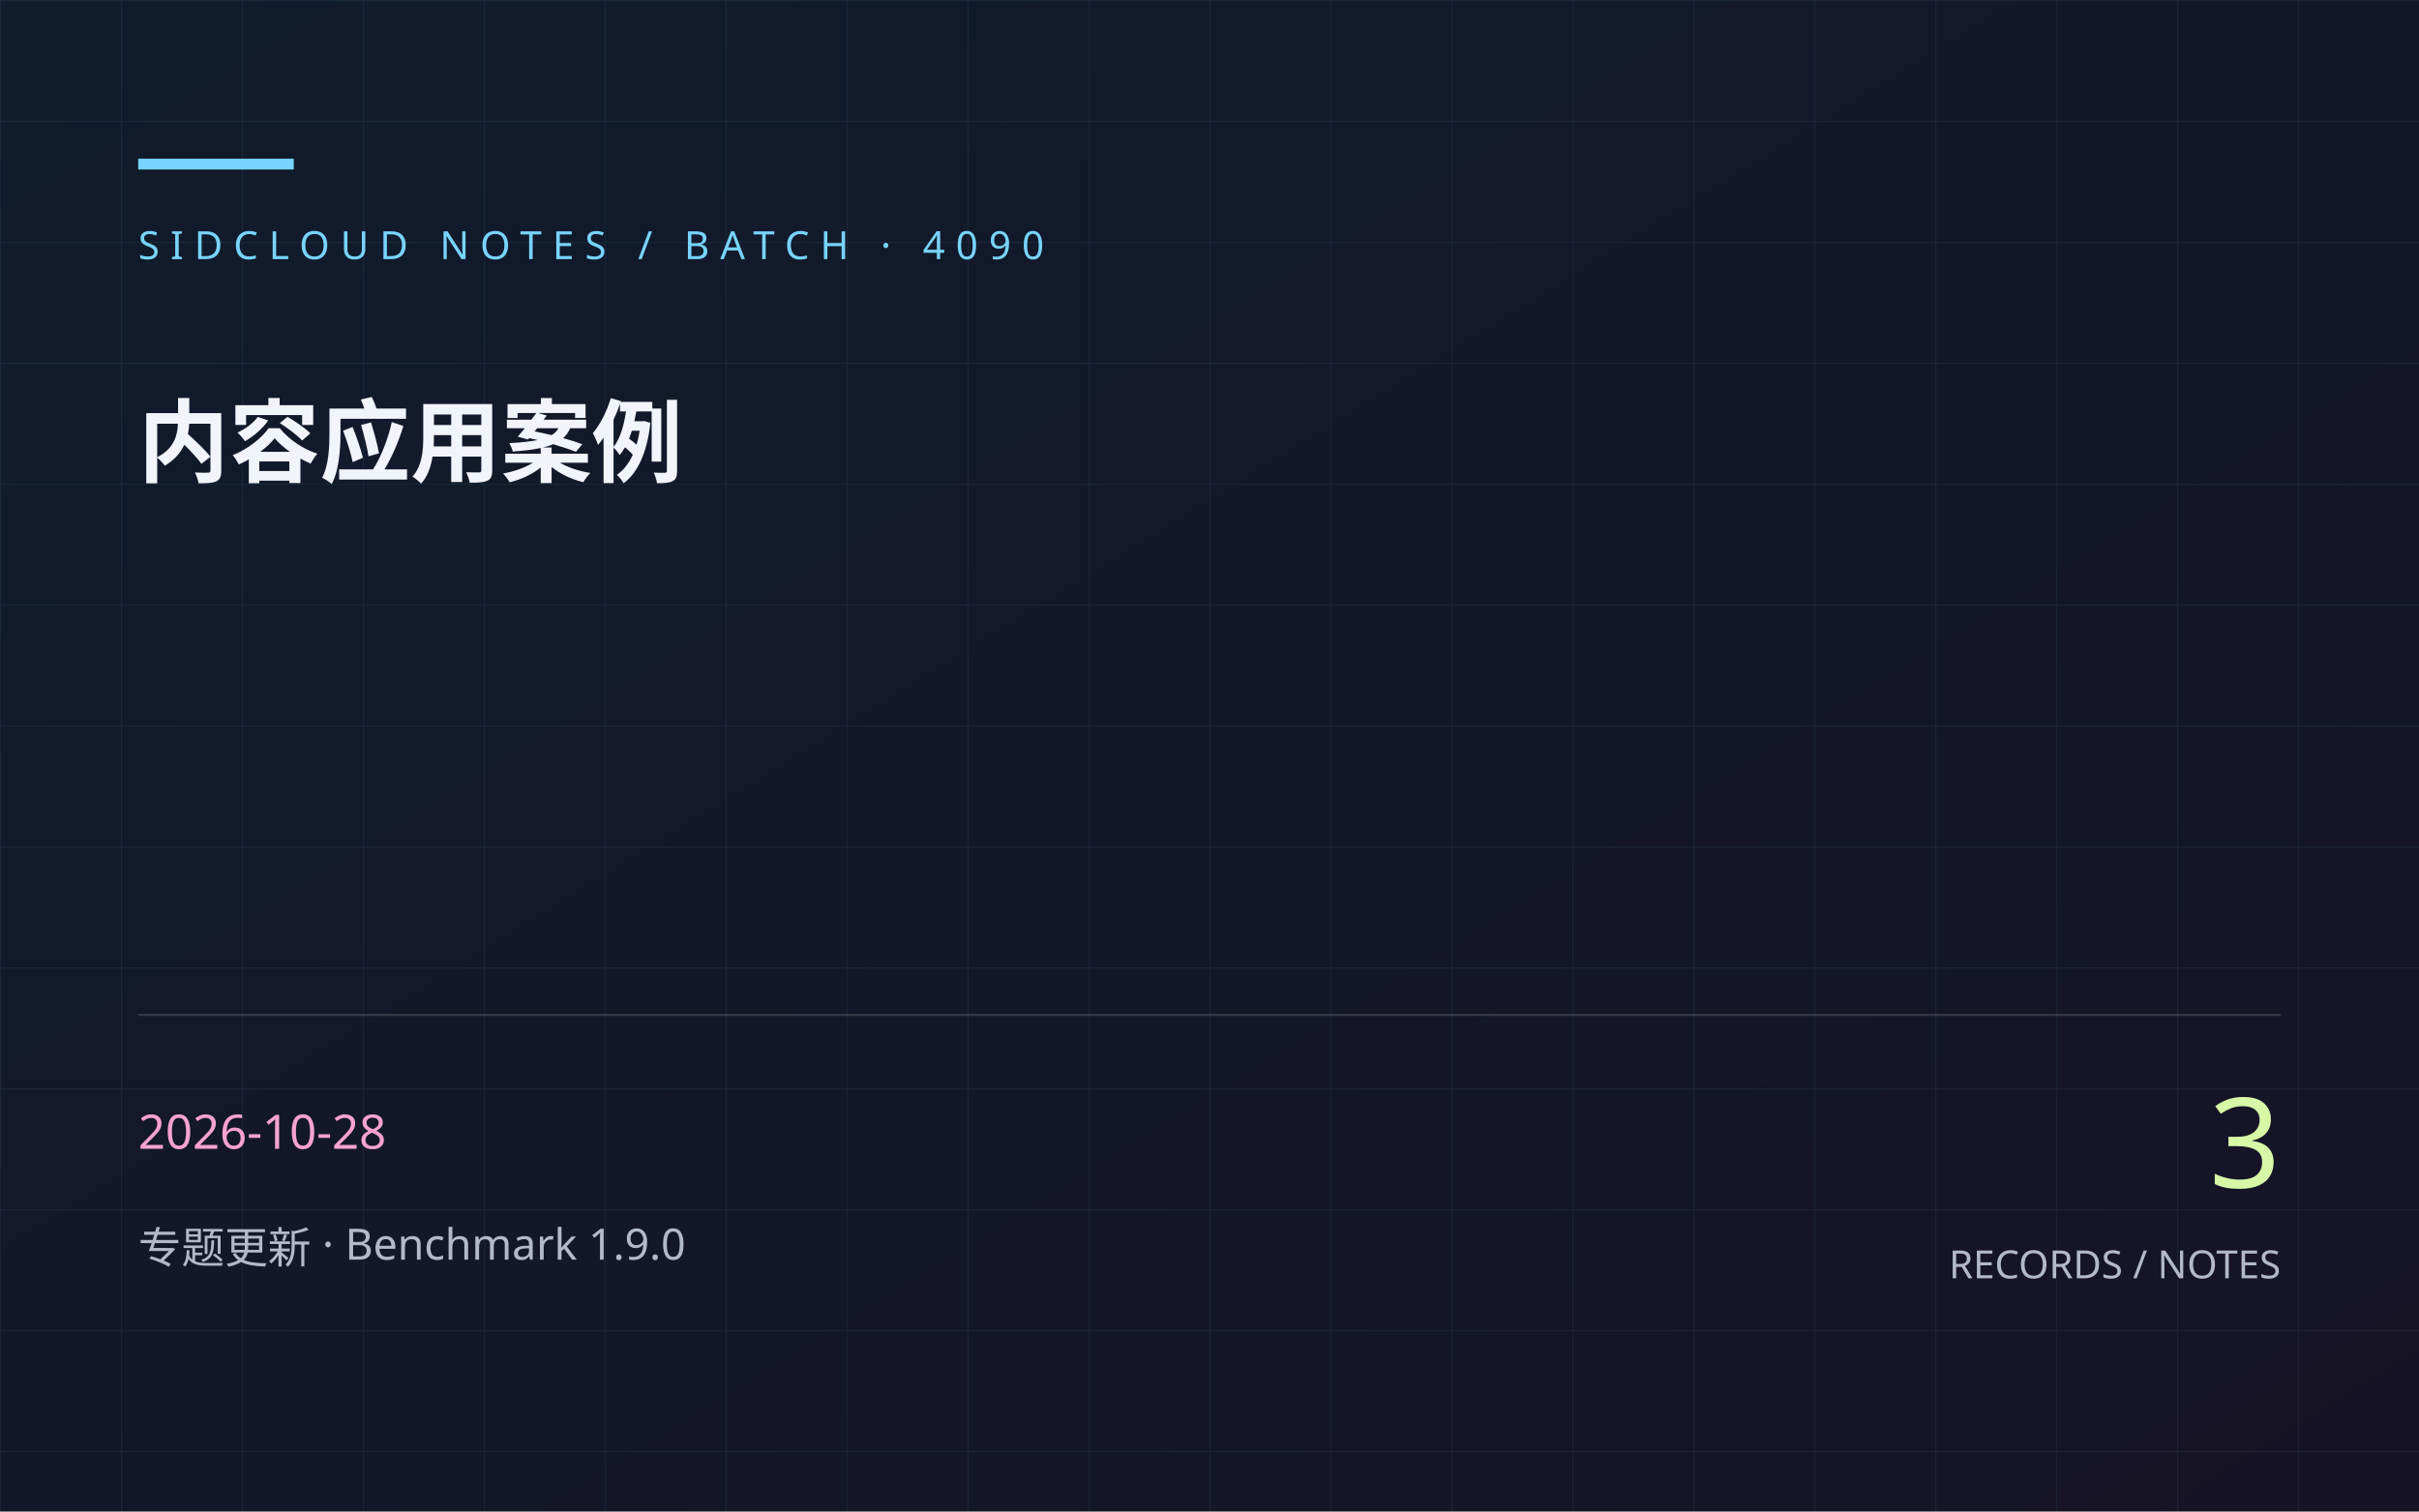
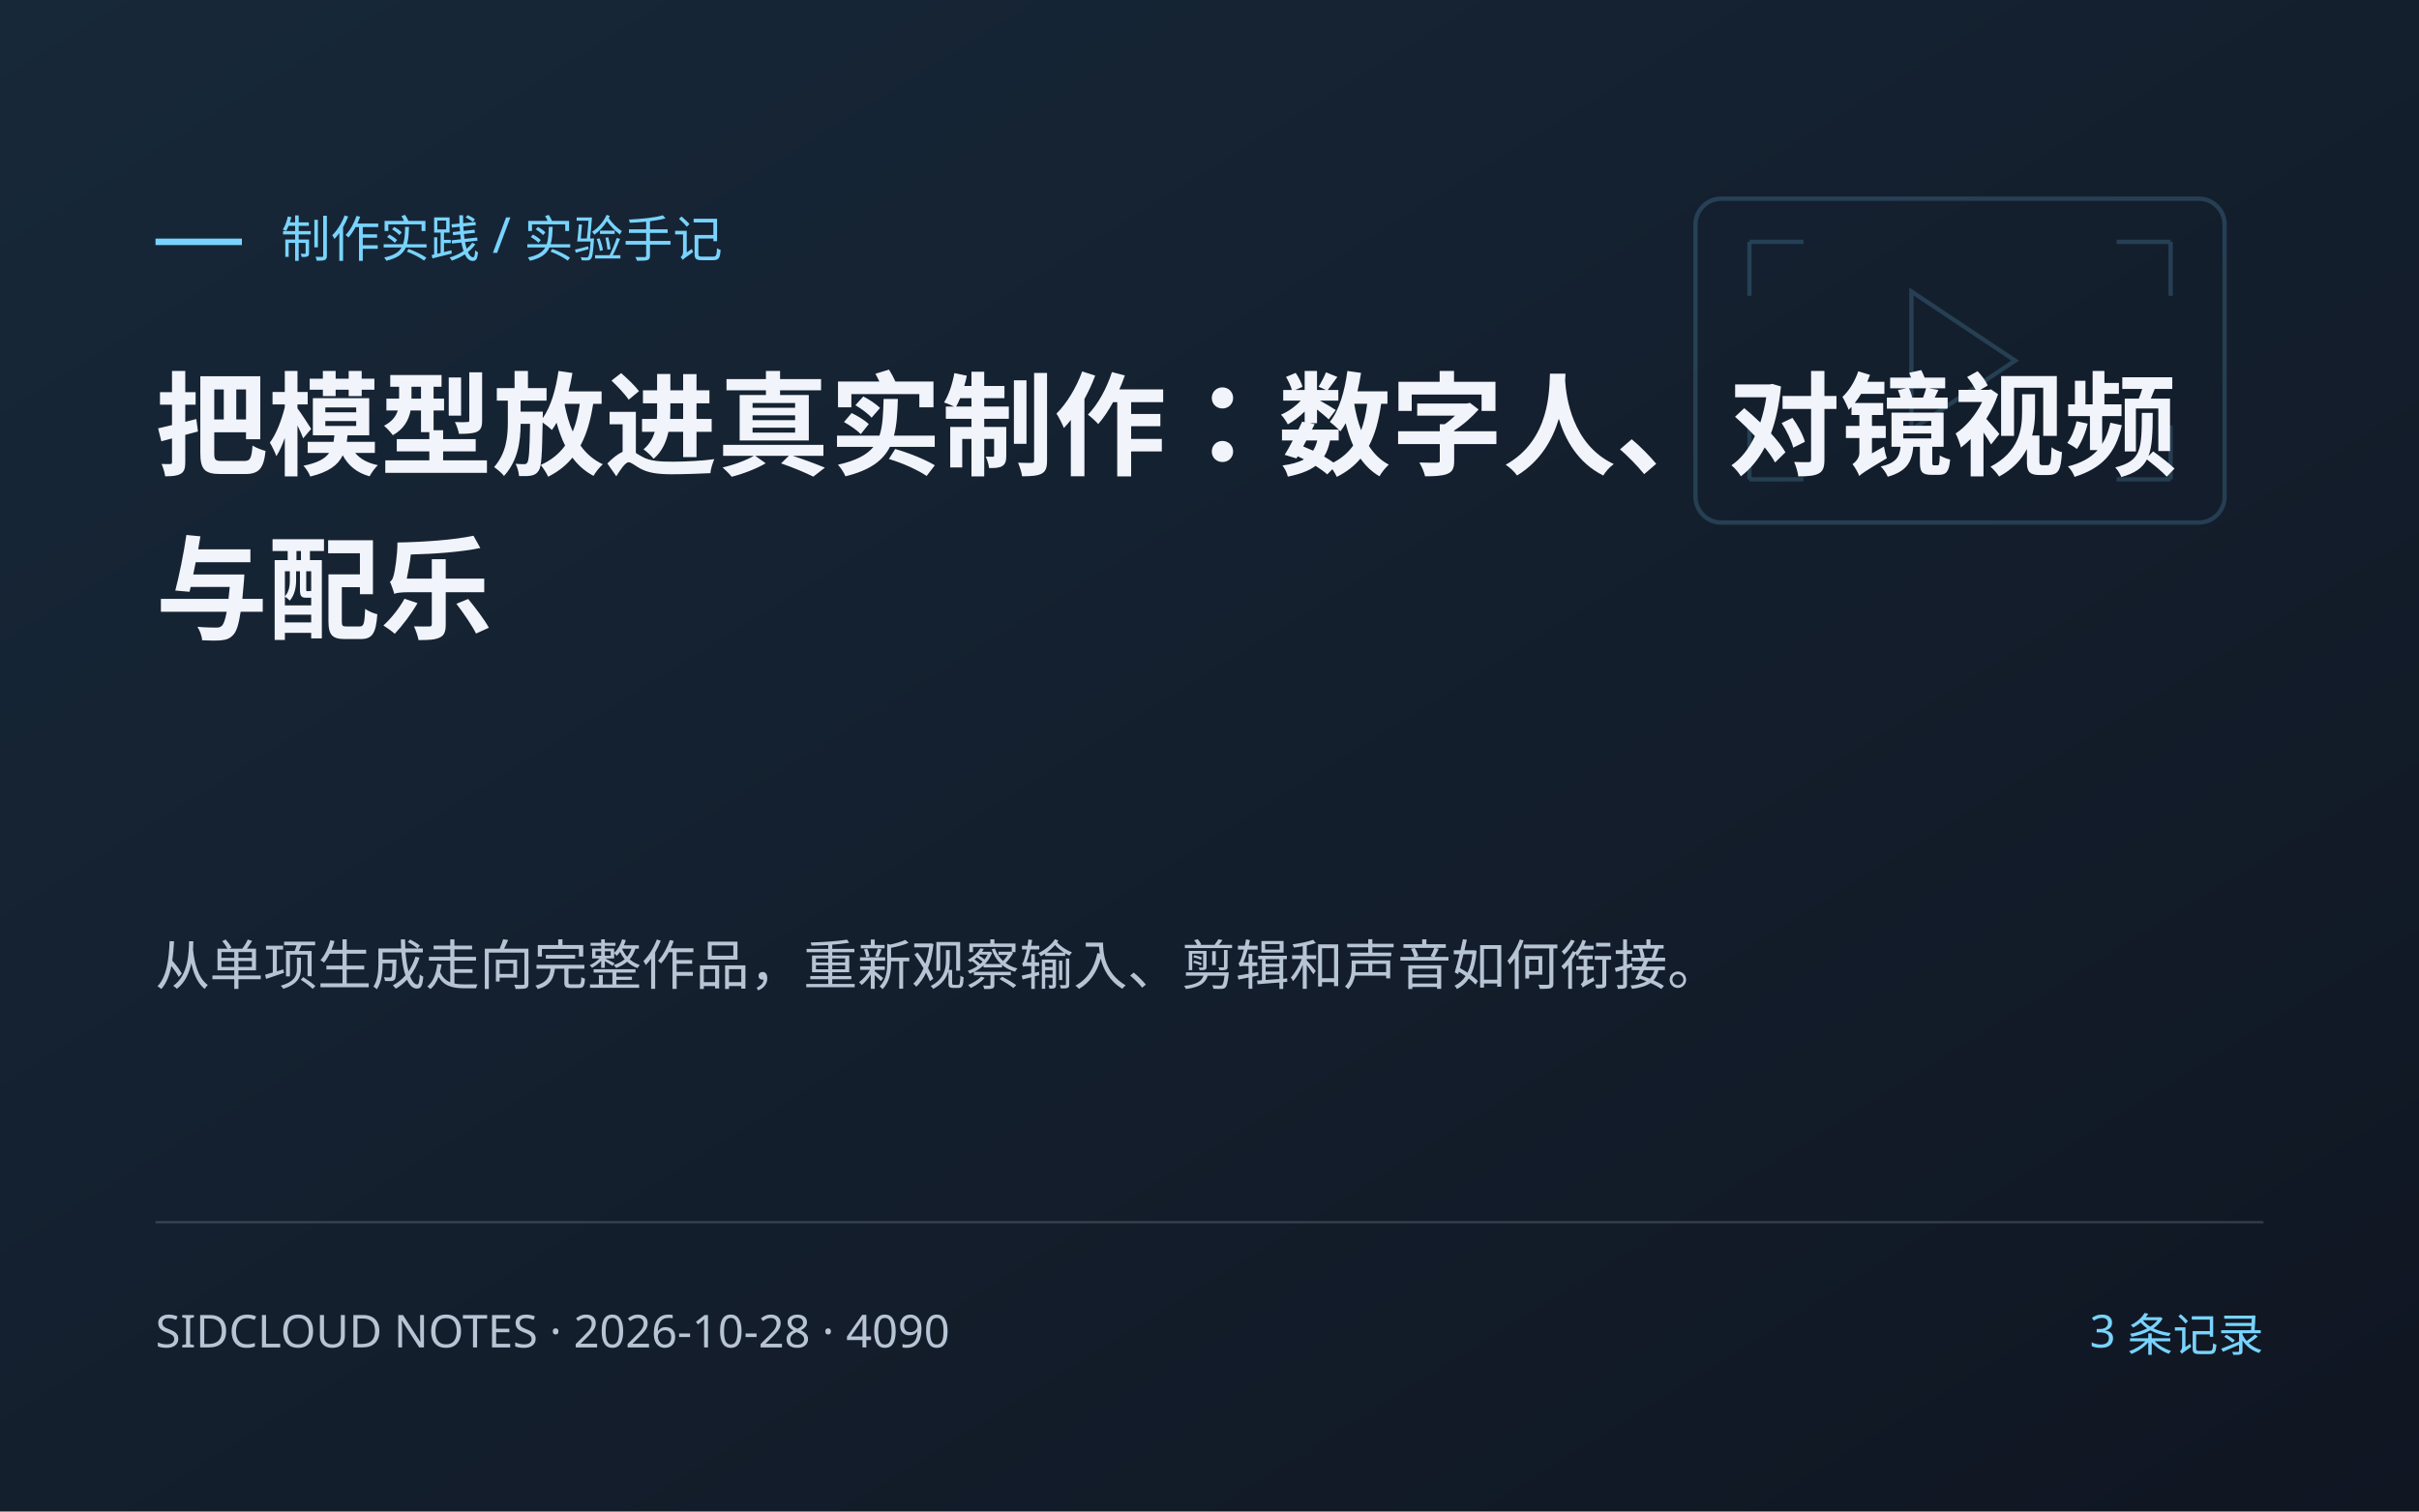
<svg xmlns="http://www.w3.org/2000/svg" width="1120" height="700" viewBox="0 0 1120 700">
  <defs>
    <linearGradient id="bg" x2="1" y2="1">
-       <stop stop-color="#101c2c" />
-       <stop offset="1" stop-color="#171326" />
+       <stop stop-color="#172839" />
+       <stop offset="1" stop-color="#101622" />
    </linearGradient>
-     <pattern id="grid" width="56" height="56" patternUnits="userSpaceOnUse">
-       <path d="M56 0H0V56" fill="none" stroke="#78d4ff" stroke-opacity=".07" />
-     </pattern>
  </defs>
  <rect width="1120" height="700" fill="url(#bg)" />
-   <rect width="1120" height="700" fill="url(#grid)" />
-   <path d="M64 76h72" stroke="#78d4ff" stroke-width="5" />
-   <text x="64" y="120" fill="#78d4ff" font-size="18" letter-spacing="5" font-family="system-ui,sans-serif">SIDCLOUD NOTES / BATCH · 4090</text>
-   <text x="64" y="220" fill="#f2f4fb" font-size="42" font-weight="600" font-family="system-ui,'Microsoft YaHei',sans-serif">内容应用案例</text>
-   <path d="M64 470h992" stroke="#ffffff" stroke-opacity=".14" />
-   <text x="64" y="532" fill="#f7a2d3" font-size="22" font-family="system-ui,sans-serif">2026-10-28</text>
-   <text x="64" y="585" fill="#b2b9cb" font-size="20" font-family="system-ui,'Microsoft YaHei',sans-serif">专题更新 · Benchmark 1.9.0</text>
-   <text x="1056" y="550" text-anchor="end" fill="#d7f9a7" font-size="58" font-family="system-ui,sans-serif">3</text>
-   <text x="1056" y="592" text-anchor="end" fill="#b2b9cb" font-size="18" font-family="system-ui,sans-serif">RECORDS / NOTES</text>
+   <g fill="none" stroke="#78d4ff" stroke-width="2" opacity=".18">
+     <rect x="785" y="92" width="245" height="150" rx="12" />
+     <path d="M810 112h25m-25 0v25M1005 112h-25m25 0v25M810 222h25m-25 0v-25M1005 222h-25m25 0v-25M885 135l48 32-48 32z" />
+   </g>
+   <path d="M72 112h40" stroke="#78d4ff" stroke-width="3" />
+   <text x="130" y="119" fill="#78d4ff" font-size="23" font-family="system-ui,'Microsoft YaHei',sans-serif">制作实践 / 实验手记</text>
+   <text x="72" y="216" fill="#f2f4fb" font-size="52" font-weight="700" font-family="'Microsoft YaHei',system-ui,sans-serif">把模型放进真实制作：数字人、对镜视频</text>
+   <text x="72" y="292" fill="#f2f4fb" font-size="52" font-weight="700" font-family="'Microsoft YaHei',system-ui,sans-serif">与配乐</text>
+   <text x="72" y="456" fill="#b7c4d4" font-size="25" font-family="'Microsoft YaHei',system-ui,sans-serif">从单项生成走向完整作品，重新观察输入、剪辑和声音如何衔接。</text>
+   <path d="M72 566h976" stroke="#b7c4d4" stroke-opacity=".22" />
+   <text x="72" y="624" fill="#b7c4d4" font-size="21" font-family="system-ui,sans-serif">SIDCLOUD NOTES · 2026-10-28 · 4090</text>
+   <text x="1048" y="624" text-anchor="end" fill="#78d4ff" font-size="21" font-family="system-ui,'Microsoft YaHei',sans-serif">3 条记录</text>
</svg>
